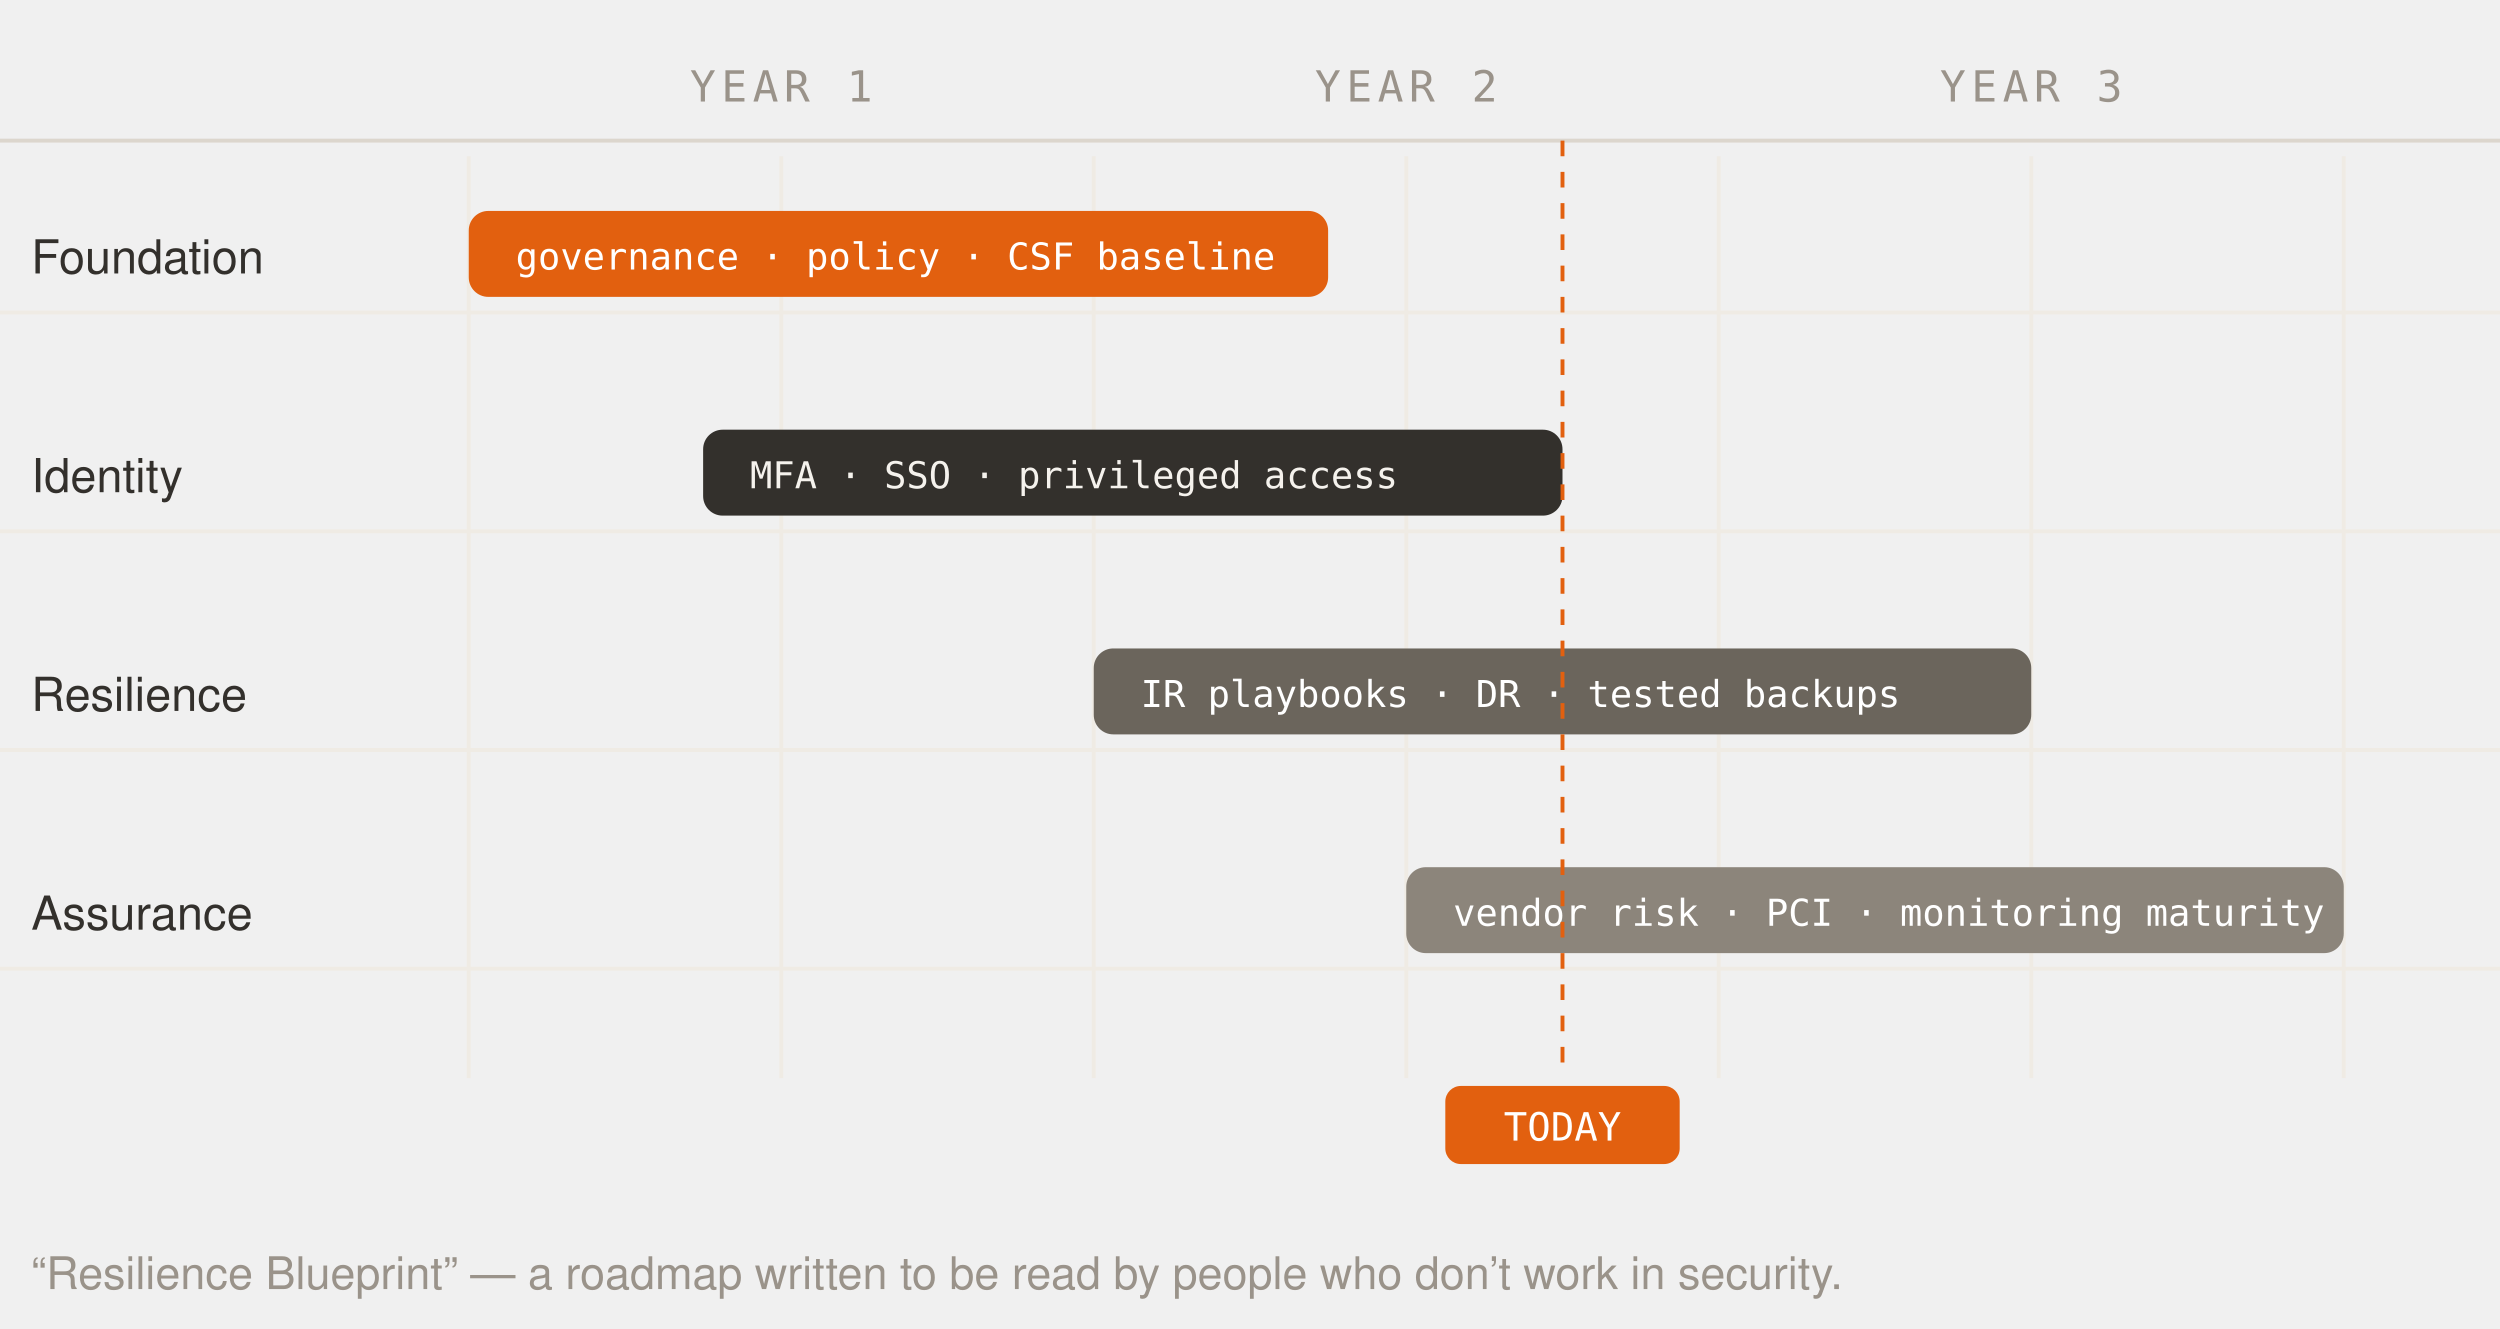
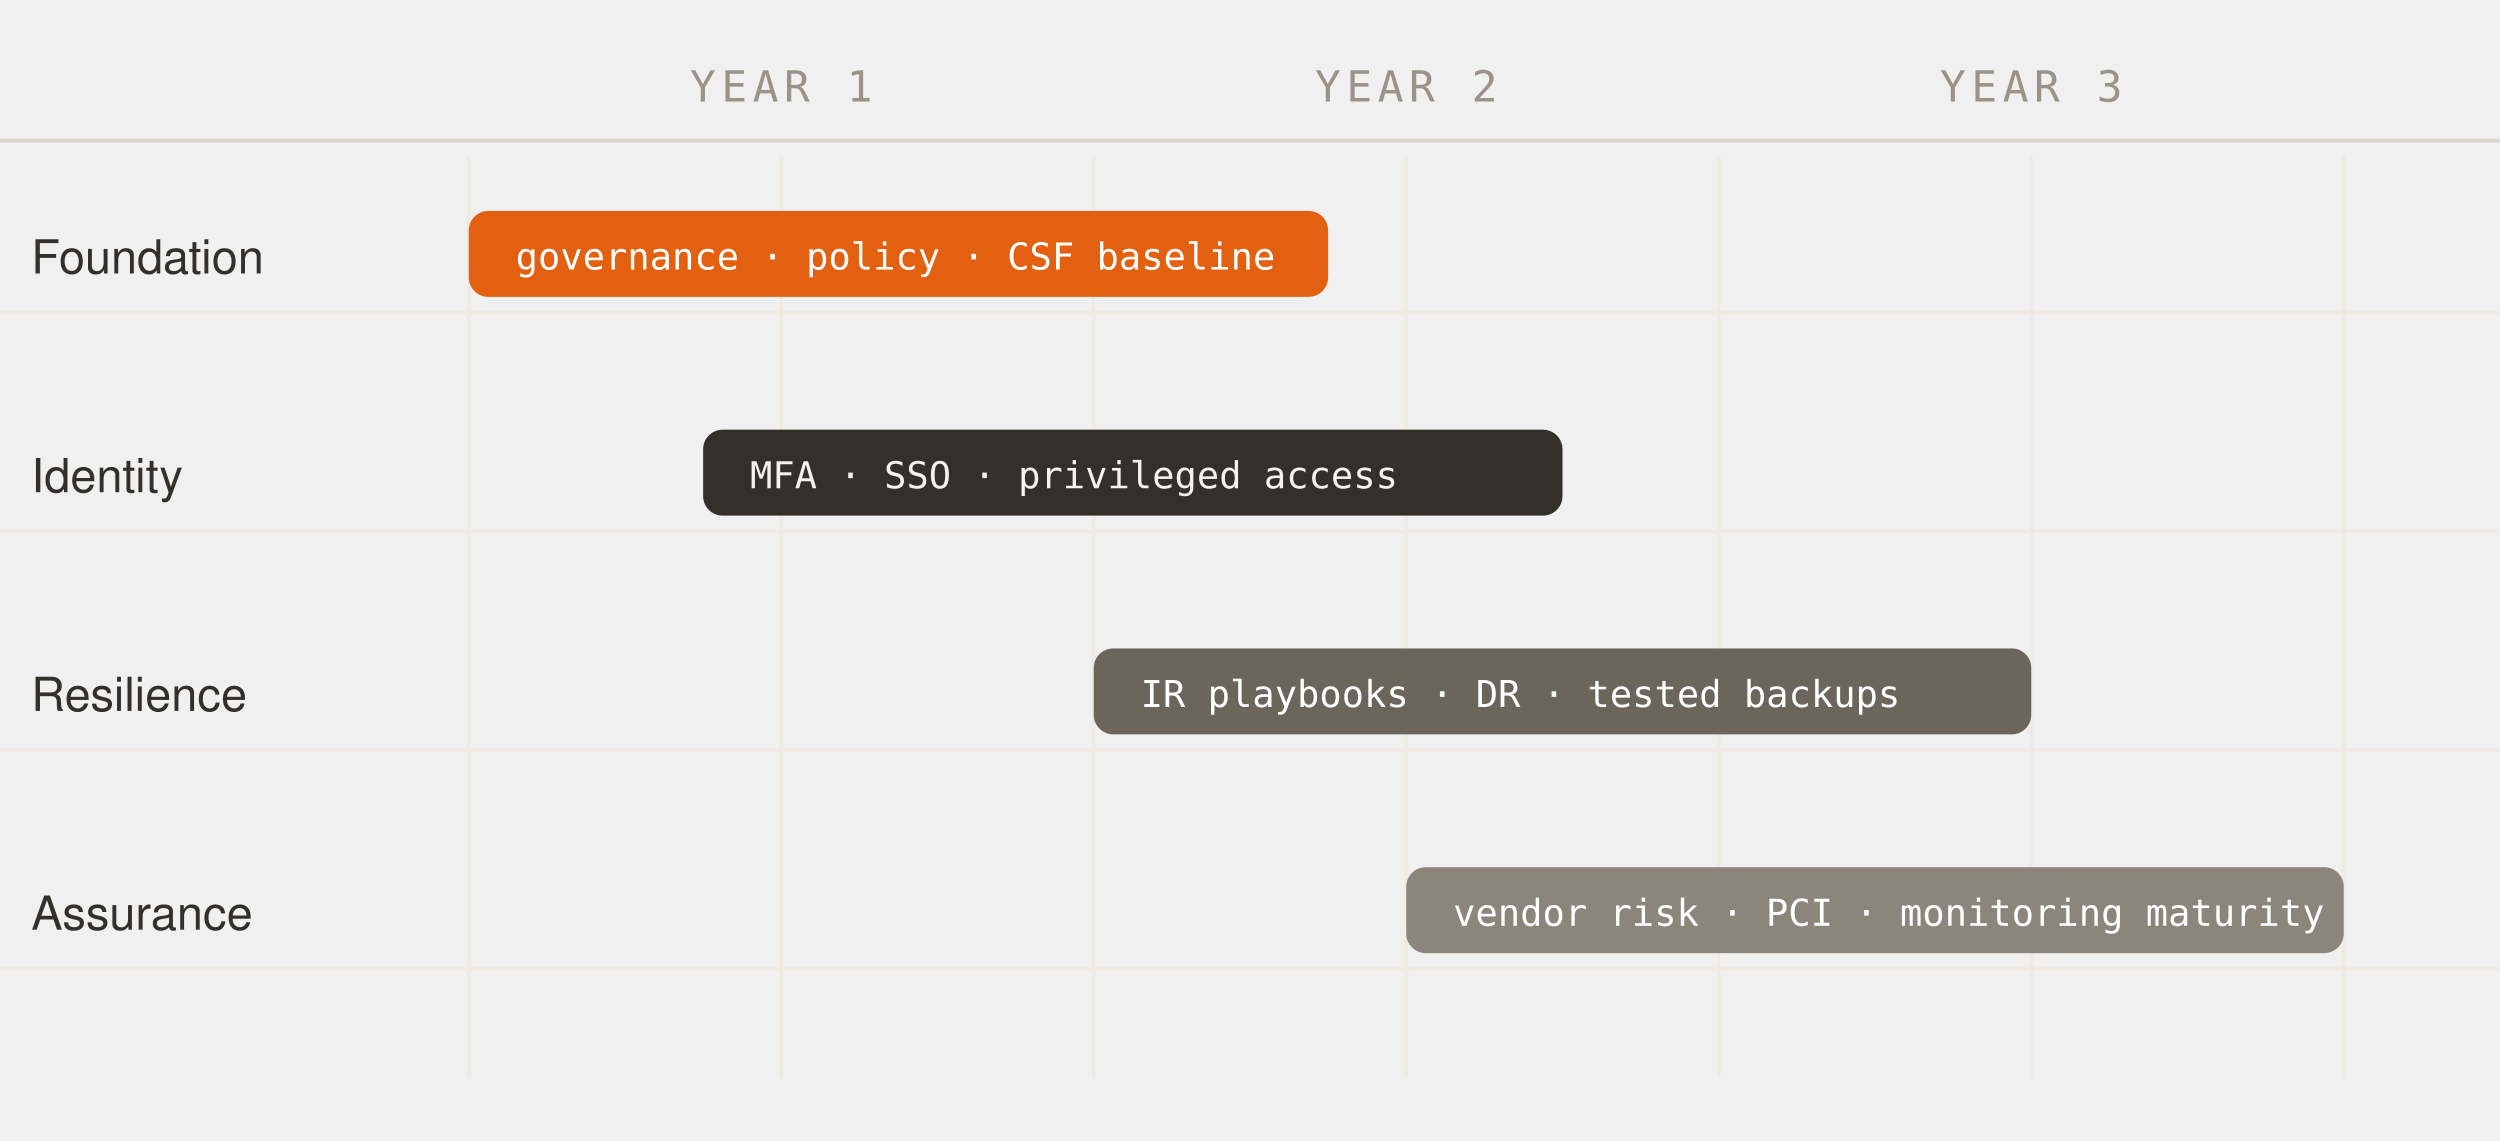
- <svg xmlns="http://www.w3.org/2000/svg" viewBox="0 0 640 340" role="img" aria-labelledby="t9 d9" width="640" height="340">
+ <svg xmlns="http://www.w3.org/2000/svg" viewBox="0 0 640 292" role="img" aria-labelledby="t9 d9" width="640" height="292">
  <g stroke="#EFEBE4">
    <path d="M0 80H640M0 136H640M0 192H640M0 248H640" />
    <path d="M120 40V276M200 40V276M280 40V276M360 40V276M440 40V276M520 40V276M600 40V276" />
  </g>
  <g font-family="ui-monospace, Menlo, Consolas, monospace" font-size="11" fill="#9A938A" letter-spacing="1.4" text-anchor="middle">
    <text x="200" y="26">YEAR 1</text>
    <text x="360" y="26">YEAR 2</text>
    <text x="520" y="26">YEAR 3</text>
  </g>
  <path d="M0 36h640" stroke="#DCD6CD" />
  <g font-family="Helvetica Neue, Helvetica, Arial, sans-serif" font-size="12" fill="#33302C">
    <text x="8" y="70">Foundation</text>
    <text x="8" y="126">Identity</text>
    <text x="8" y="182">Resilience</text>
    <text x="8" y="238">Assurance</text>
  </g>
  <g font-family="ui-monospace, Menlo, Consolas, monospace" font-size="9.5">
    <rect x="120" y="54" width="220" height="22" rx="5" fill="#E2600F" />
    <text x="132" y="69" fill="#FFFFFF">governance · policy · CSF baseline</text>
    <rect x="180" y="110" width="220" height="22" rx="5" fill="#33302C" />
    <text x="192" y="125" fill="#F5F2ED">MFA · SSO · privileged access</text>
    <rect x="280" y="166" width="240" height="22" rx="5" fill="#6B655C" />
    <text x="292" y="181" fill="#FFFFFF">IR playbooks · DR · tested backups</text>
    <rect x="360" y="222" width="240" height="22" rx="5" fill="#8C857B" />
    <text x="372" y="237" fill="#FFFFFF">vendor risk · PCI · monitoring maturity</text>
  </g>
-   <path d="M400 36v240" stroke="#E2600F" stroke-dasharray="4 4" />
-   <g transform="translate(370 278)">
-     <rect width="60" height="20" rx="4" fill="#E2600F" />
-     <text x="30" y="14" text-anchor="middle" font-family="ui-monospace, Menlo, Consolas, monospace" font-size="10" fill="#FFFFFF">TODAY</text>
-   </g>
-   <text x="8" y="330" font-family="Helvetica Neue, Helvetica, Arial, sans-serif" font-size="11.5" fill="#9A938A">“Resilience Blueprint” — a roadmap written to be read by people who don’t work in security.</text>
</svg>
